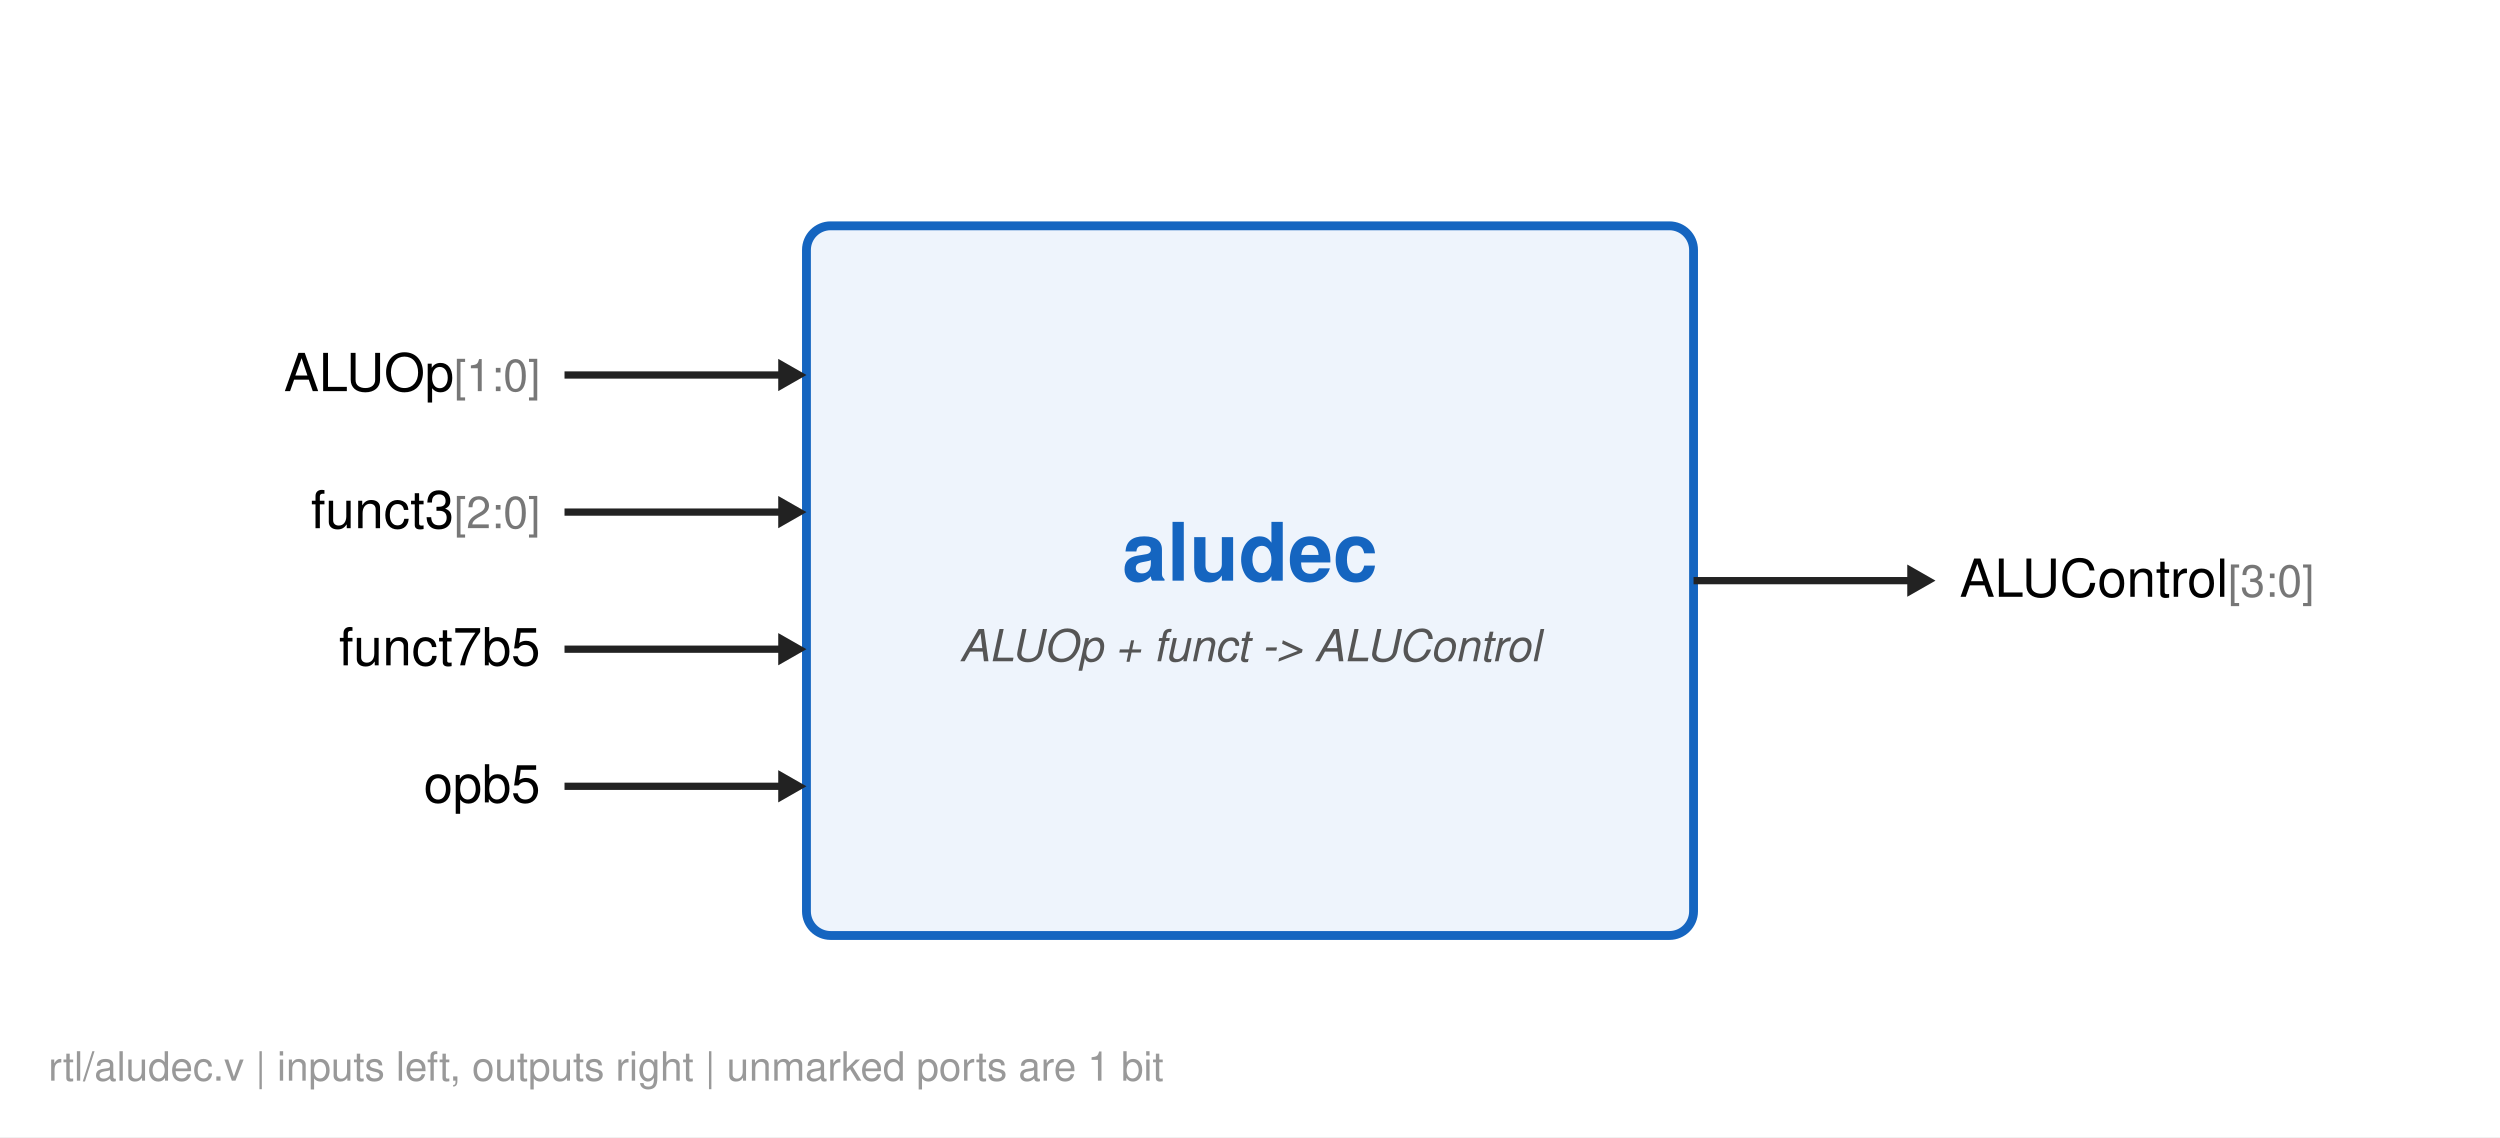
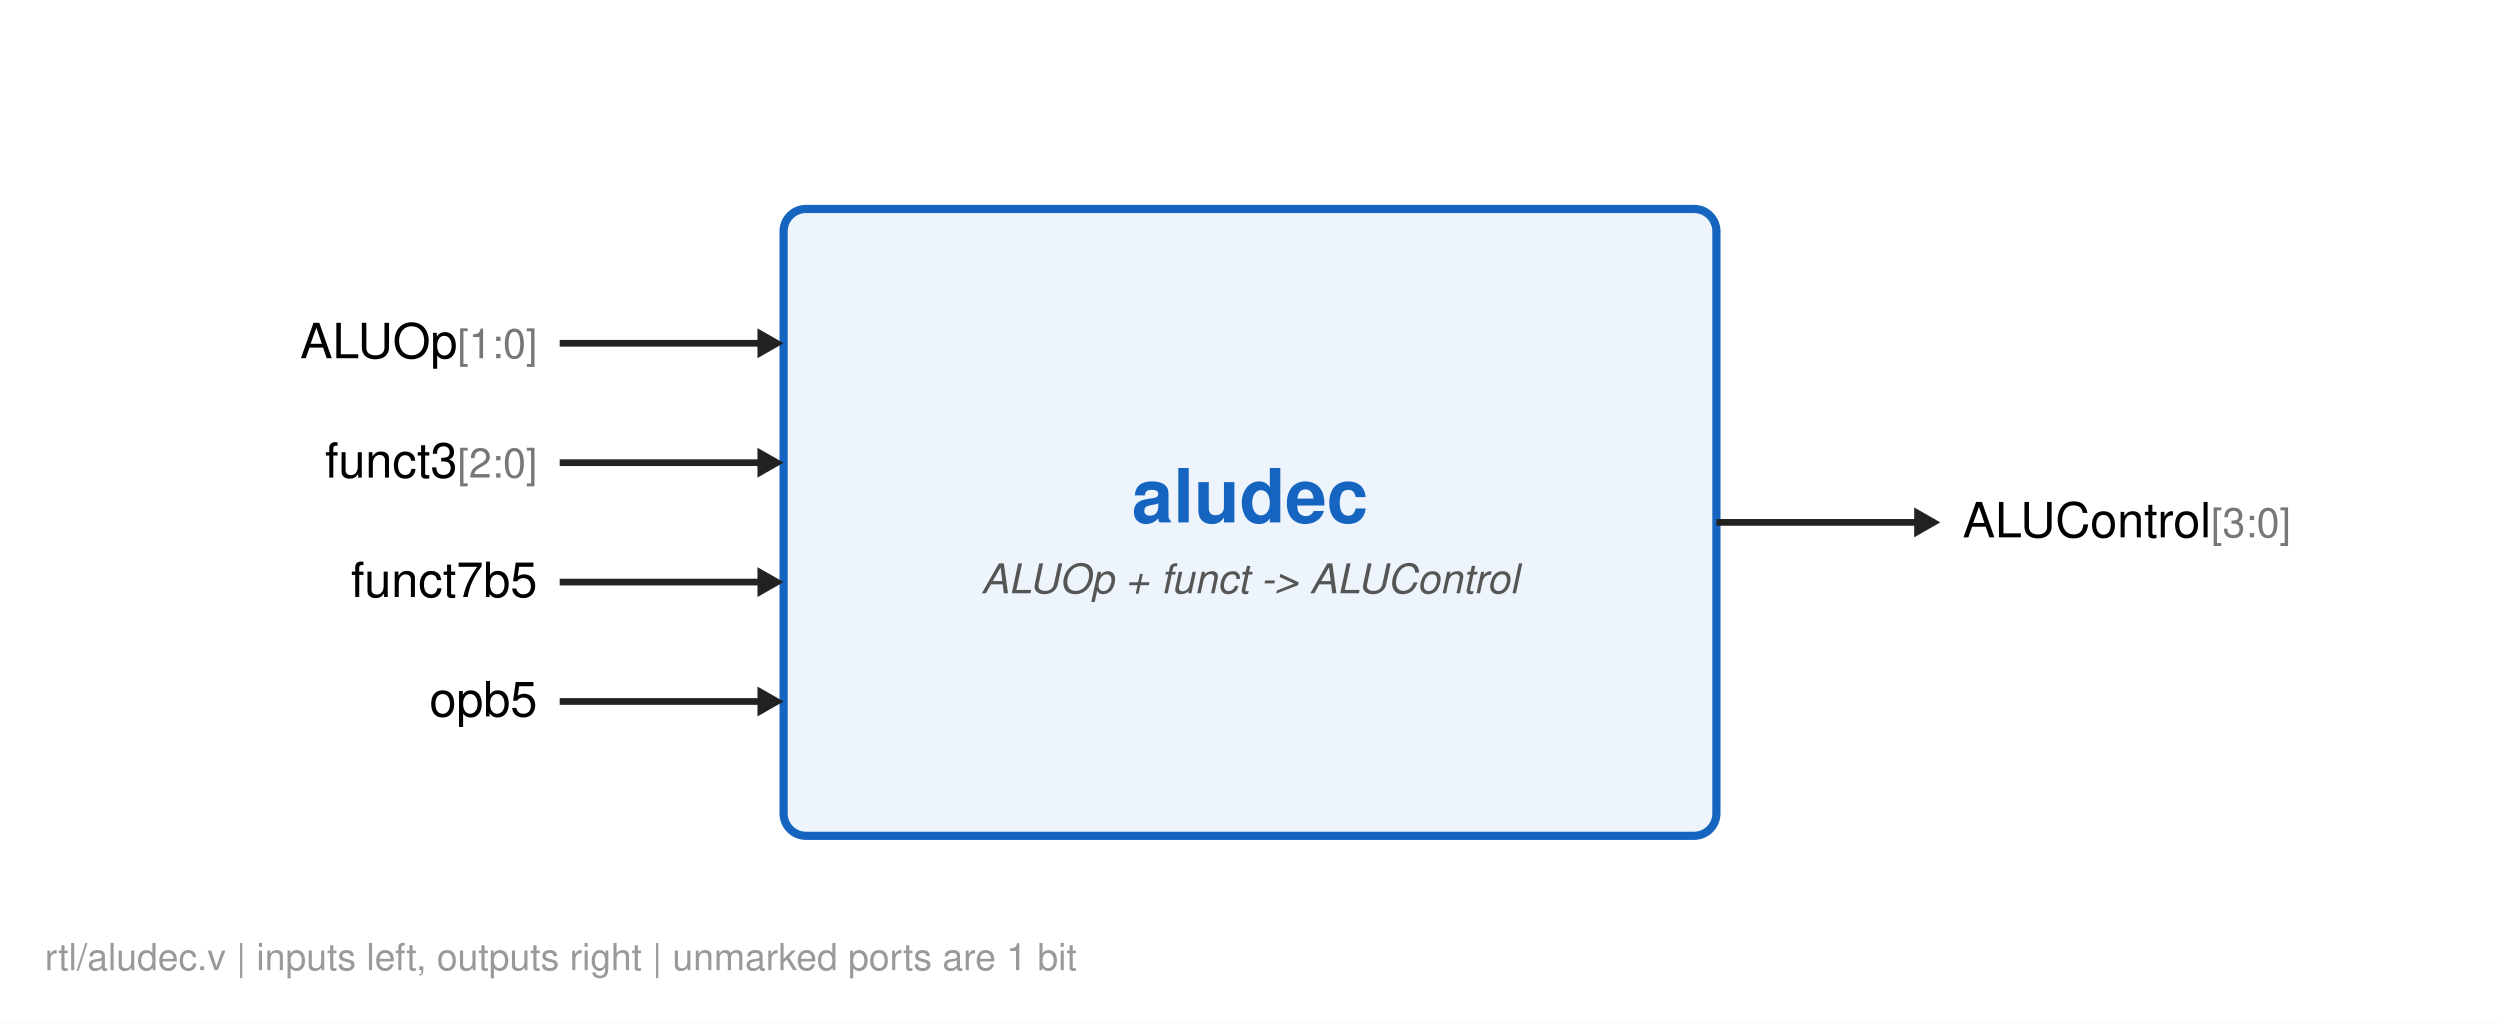
- <svg xmlns="http://www.w3.org/2000/svg" width="620" height="282" viewBox="0 0 620 282" font-family="Helvetica, Arial, sans-serif">
-   <rect width="620" height="282" fill="white" />
-   <rect x="200" y="56" width="220" height="176" rx="6" fill="#eef4fc" stroke="#1565c0" stroke-width="2.2" />
-   <text x="310.0" y="144.0" font-size="20" font-weight="700" text-anchor="middle" fill="#1565c0">aludec</text>
-   <text x="310.0" y="164.0" font-size="11" font-style="italic" text-anchor="middle" fill="#555">ALUOp + funct -&gt; ALUControl</text>
-   <line x1="140" y1="93.0" x2="194" y2="93.0" stroke="#222" stroke-width="1.8" />
-   <polygon points="200,93.0 193,89.0 193,97.0" fill="#222" />
-   <text x="134" y="97.0" font-size="13" text-anchor="end">ALUOp<tspan fill="#777" font-size="11"> [1:0]</tspan>
+ <svg xmlns="http://www.w3.org/2000/svg" width="670" height="274" viewBox="0 0 670 274" font-family="Helvetica, Arial, sans-serif">
+   <rect width="670" height="274" fill="white" />
+   <rect x="210" y="56" width="250" height="168" rx="6" fill="#eef4fc" stroke="#1565c0" stroke-width="2.2" />
+   <text x="335.0" y="140.0" font-size="20" font-weight="700" text-anchor="middle" fill="#1565c0">aludec</text>
+   <text x="335.0" y="159.0" font-size="11" font-style="italic" text-anchor="middle" fill="#555">ALUOp + funct -&gt; ALUControl</text>
+   <line x1="150" y1="92.0" x2="204" y2="92.0" stroke="#222" stroke-width="1.8" />
+   <polygon points="210,92.0 203,88.0 203,96.0" fill="#222" />
+   <text x="144" y="96.0" font-size="13" text-anchor="end">ALUOp<tspan fill="#777" font-size="11"> [1:0]</tspan>
  </text>
-   <line x1="140" y1="127.0" x2="194" y2="127.0" stroke="#222" stroke-width="1.8" />
-   <polygon points="200,127.0 193,123.0 193,131.0" fill="#222" />
-   <text x="134" y="131.0" font-size="13" text-anchor="end">funct3<tspan fill="#777" font-size="11"> [2:0]</tspan>
+   <line x1="150" y1="124.0" x2="204" y2="124.0" stroke="#222" stroke-width="1.8" />
+   <polygon points="210,124.0 203,120.0 203,128.0" fill="#222" />
+   <text x="144" y="128.0" font-size="13" text-anchor="end">funct3<tspan fill="#777" font-size="11"> [2:0]</tspan>
  </text>
-   <line x1="140" y1="161.0" x2="194" y2="161.0" stroke="#222" stroke-width="1.8" />
-   <polygon points="200,161.0 193,157.0 193,165.0" fill="#222" />
-   <text x="134" y="165.0" font-size="13" text-anchor="end">funct7b5<tspan fill="#777" font-size="11" />
+   <line x1="150" y1="156.0" x2="204" y2="156.0" stroke="#222" stroke-width="1.8" />
+   <polygon points="210,156.0 203,152.0 203,160.0" fill="#222" />
+   <text x="144" y="160.0" font-size="13" text-anchor="end">funct7b5<tspan fill="#777" font-size="11" />
  </text>
-   <line x1="140" y1="195.0" x2="194" y2="195.0" stroke="#222" stroke-width="1.8" />
-   <polygon points="200,195.0 193,191.0 193,199.0" fill="#222" />
-   <text x="134" y="199.0" font-size="13" text-anchor="end">opb5<tspan fill="#777" font-size="11" />
+   <line x1="150" y1="188.0" x2="204" y2="188.0" stroke="#222" stroke-width="1.8" />
+   <polygon points="210,188.0 203,184.0 203,192.0" fill="#222" />
+   <text x="144" y="192.0" font-size="13" text-anchor="end">opb5<tspan fill="#777" font-size="11" />
  </text>
-   <line x1="420" y1="144.0" x2="474" y2="144.0" stroke="#222" stroke-width="1.8" />
-   <polygon points="480,144.0 473,140.0 473,148.0" fill="#222" />
-   <text x="486" y="148.0" font-size="13">ALUControl<tspan fill="#777" font-size="11"> [3:0]</tspan>
+   <line x1="460" y1="140.0" x2="514" y2="140.0" stroke="#222" stroke-width="1.8" />
+   <polygon points="520,140.0 513,136.0 513,144.0" fill="#222" />
+   <text x="526" y="144.0" font-size="13">ALUControl<tspan fill="#777" font-size="11"> [3:0]</tspan>
  </text>
-   <text x="12" y="268" font-size="10" fill="#999">rtl/aludec.v  |  inputs left, outputs right  |  unmarked ports are 1 bit</text>
+   <text x="12" y="260" font-size="10" fill="#999">rtl/aludec.v  |  inputs left, outputs right  |  unmarked ports are 1 bit</text>
</svg>
